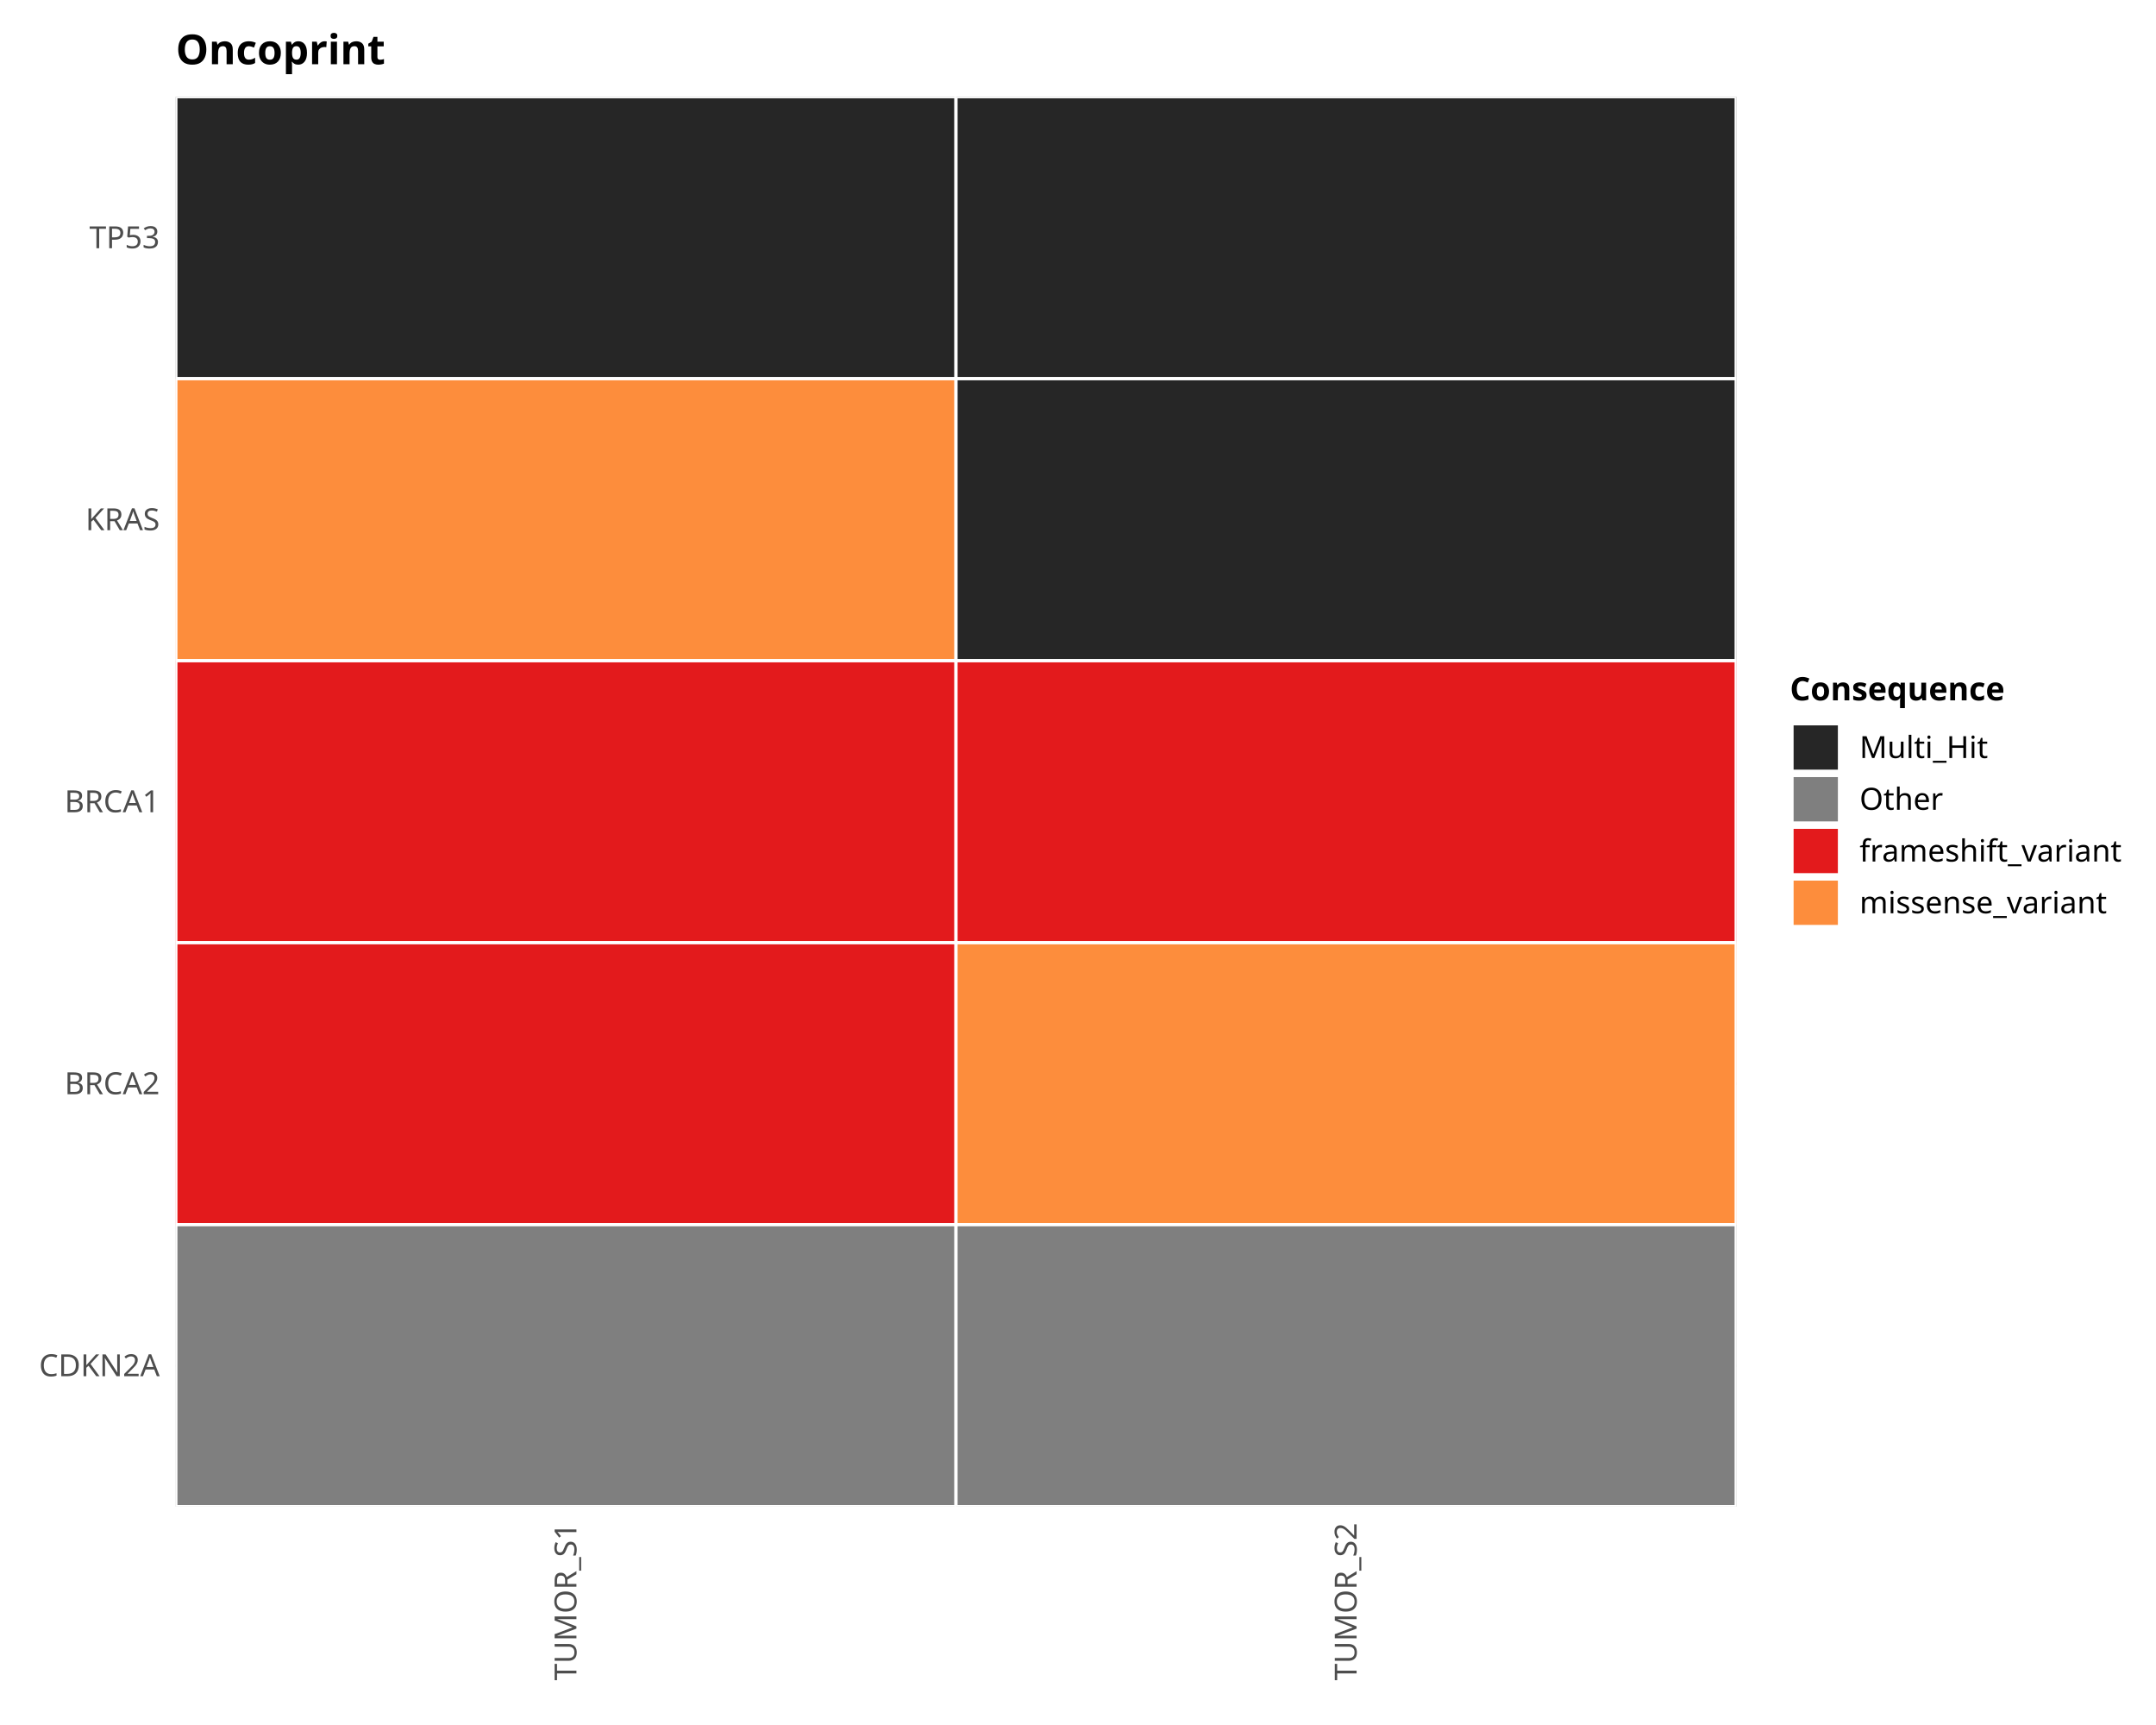
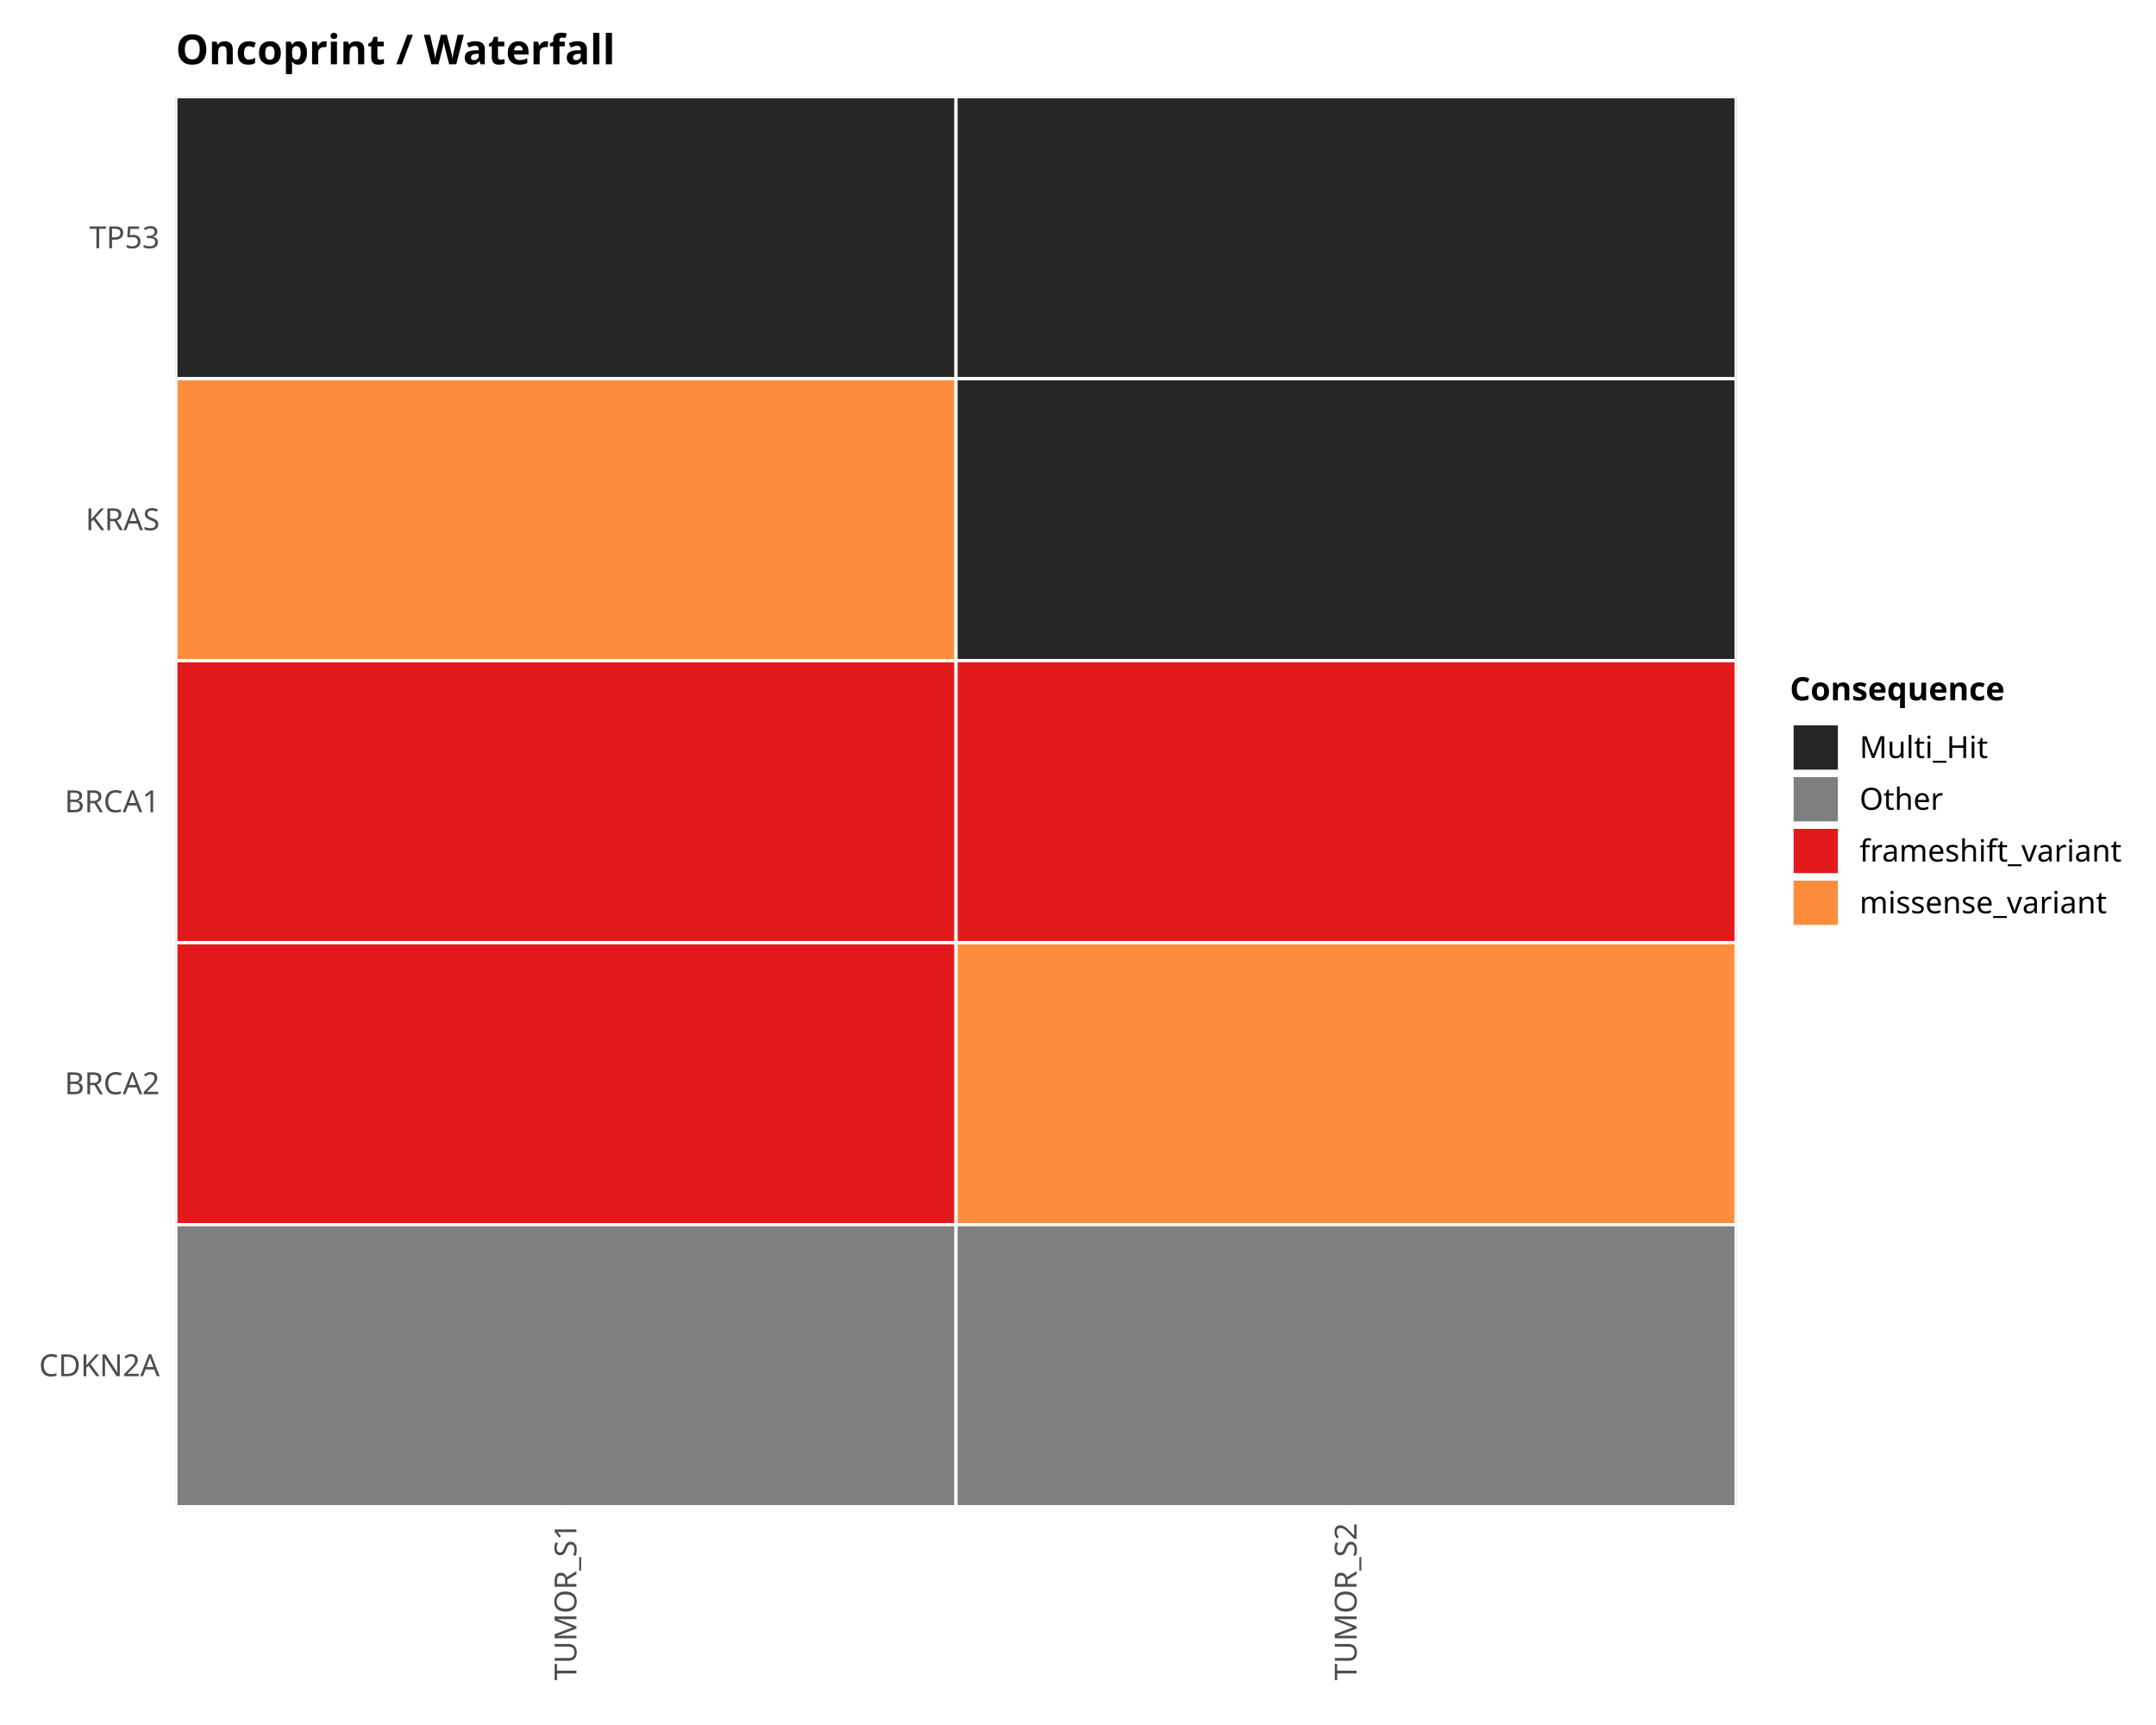
<svg xmlns="http://www.w3.org/2000/svg" class="svglite" data-engine-version="2.0" width="720.00pt" height="576.00pt" viewBox="0 0 720.00 576.00">
  <defs>
    <style type="text/css">
    .svglite line, .svglite polyline, .svglite polygon, .svglite path, .svglite rect, .svglite circle {
      fill: none;
      stroke: #000000;
      stroke-linecap: round;
      stroke-linejoin: round;
      stroke-miterlimit: 10.00;
    }
  </style>
  </defs>
  <rect width="100%" height="100%" style="stroke: none; fill: #FFFFFF;" />
  <defs>
    <clipPath id="cpMC4wMHw3MjAuMDB8MC4wMHw1NzYuMDA=">
      <rect x="0.00" y="0.00" width="720.00" height="576.00" />
    </clipPath>
  </defs>
  <g clip-path="url(#cpMC4wMHw3MjAuMDB8MC4wMHw1NzYuMDA=)">
    <rect x="0.00" y="0.00" width="720.00" height="576.00" style="stroke-width: 1.16; stroke: none; fill: #FFFFFF;" />
  </g>
  <defs>
    <clipPath id="cpNTguNzJ8NTc5LjgwfDMyLjI5fDUwMy4xMQ==">
      <rect x="58.72" y="32.29" width="521.07" height="470.82" />
    </clipPath>
  </defs>
  <g clip-path="url(#cpNTguNzJ8NTc5LjgwfDMyLjI5fDUwMy4xMQ==)">
    <polyline points="58.72,79.37 579.80,79.37 " style="stroke-width: 0.85; stroke: #EBEBEB; stroke-linecap: butt;" />
    <polyline points="58.72,173.53 579.80,173.53 " style="stroke-width: 0.85; stroke: #EBEBEB; stroke-linecap: butt;" />
    <polyline points="58.72,267.70 579.80,267.70 " style="stroke-width: 0.85; stroke: #EBEBEB; stroke-linecap: butt;" />
    <polyline points="58.72,361.86 579.80,361.86 " style="stroke-width: 0.85; stroke: #EBEBEB; stroke-linecap: butt;" />
    <polyline points="58.72,456.03 579.80,456.03 " style="stroke-width: 0.85; stroke: #EBEBEB; stroke-linecap: butt;" />
    <polyline points="188.99,503.11 188.99,32.29 " style="stroke-width: 0.85; stroke: #EBEBEB; stroke-linecap: butt;" />
    <polyline points="449.53,503.11 449.53,32.29 " style="stroke-width: 0.85; stroke: #EBEBEB; stroke-linecap: butt;" />
    <rect x="58.72" y="32.29" width="260.54" height="94.16" style="stroke-width: 1.07; stroke: #FFFFFF; stroke-linecap: butt; stroke-linejoin: miter; fill: #262626;" />
    <rect x="58.72" y="126.45" width="260.54" height="94.16" style="stroke-width: 1.07; stroke: #FFFFFF; stroke-linecap: butt; stroke-linejoin: miter; fill: #FD8D3C;" />
    <rect x="58.72" y="220.62" width="260.54" height="94.16" style="stroke-width: 1.07; stroke: #FFFFFF; stroke-linecap: butt; stroke-linejoin: miter; fill: #E31A1C;" />
    <rect x="58.72" y="314.78" width="260.54" height="94.16" style="stroke-width: 1.07; stroke: #FFFFFF; stroke-linecap: butt; stroke-linejoin: miter; fill: #E31A1C;" />
    <rect x="58.72" y="408.94" width="260.54" height="94.16" style="stroke-width: 1.07; stroke: #FFFFFF; stroke-linecap: butt; stroke-linejoin: miter; fill: #7F7F7F;" />
    <rect x="319.26" y="32.29" width="260.54" height="94.16" style="stroke-width: 1.07; stroke: #FFFFFF; stroke-linecap: butt; stroke-linejoin: miter; fill: #262626;" />
    <rect x="319.26" y="126.45" width="260.54" height="94.16" style="stroke-width: 1.07; stroke: #FFFFFF; stroke-linecap: butt; stroke-linejoin: miter; fill: #262626;" />
    <rect x="319.26" y="220.62" width="260.54" height="94.16" style="stroke-width: 1.07; stroke: #FFFFFF; stroke-linecap: butt; stroke-linejoin: miter; fill: #E31A1C;" />
    <rect x="319.26" y="314.78" width="260.54" height="94.16" style="stroke-width: 1.07; stroke: #FFFFFF; stroke-linecap: butt; stroke-linejoin: miter; fill: #FD8D3C;" />
    <rect x="319.26" y="408.94" width="260.54" height="94.16" style="stroke-width: 1.07; stroke: #FFFFFF; stroke-linecap: butt; stroke-linejoin: miter; fill: #7F7F7F;" />
  </g>
  <g clip-path="url(#cpMC4wMHw3MjAuMDB8MC4wMHw1NzYuMDA=)">
    <text x="53.34" y="82.88" text-anchor="end" style="font-size: 10.20px; fill: #4D4D4D; font-family: sans;" textLength="24.38px" lengthAdjust="spacingAndGlyphs">TP53</text>
    <text x="53.34" y="177.04" text-anchor="end" style="font-size: 10.20px; fill: #4D4D4D; font-family: sans;" textLength="27.78px" lengthAdjust="spacingAndGlyphs">KRAS</text>
    <text x="53.34" y="271.21" text-anchor="end" style="font-size: 10.20px; fill: #4D4D4D; font-family: sans;" textLength="34.02px" lengthAdjust="spacingAndGlyphs">BRCA1</text>
    <text x="53.34" y="365.37" text-anchor="end" style="font-size: 10.20px; fill: #4D4D4D; font-family: sans;" textLength="34.02px" lengthAdjust="spacingAndGlyphs">BRCA2</text>
    <text x="53.34" y="459.54" text-anchor="end" style="font-size: 10.20px; fill: #4D4D4D; font-family: sans;" textLength="41.39px" lengthAdjust="spacingAndGlyphs">CDKN2A</text>
    <text transform="translate(192.50,508.49) rotate(-90)" text-anchor="end" style="font-size: 10.20px; fill: #4D4D4D; font-family: sans;" textLength="55.56px" lengthAdjust="spacingAndGlyphs">TUMOR_S1</text>
    <text transform="translate(453.04,508.49) rotate(-90)" text-anchor="end" style="font-size: 10.20px; fill: #4D4D4D; font-family: sans;" textLength="55.56px" lengthAdjust="spacingAndGlyphs">TUMOR_S2</text>
    <text x="597.73" y="233.86" style="font-size: 10.80px; font-weight: bold; font-family: sans;" textLength="66.67px" lengthAdjust="spacingAndGlyphs">Consequence</text>
    <rect x="598.44" y="241.67" width="15.86" height="15.86" style="stroke-width: 1.07; stroke: #FFFFFF; stroke-linecap: butt; stroke-linejoin: miter; fill: #262626;" />
    <rect x="598.44" y="258.95" width="15.86" height="15.86" style="stroke-width: 1.07; stroke: #FFFFFF; stroke-linecap: butt; stroke-linejoin: miter; fill: #7F7F7F;" />
    <rect x="598.44" y="276.23" width="15.86" height="15.86" style="stroke-width: 1.07; stroke: #FFFFFF; stroke-linecap: butt; stroke-linejoin: miter; fill: #E31A1C;" />
    <rect x="598.44" y="293.51" width="15.86" height="15.86" style="stroke-width: 1.07; stroke: #FFFFFF; stroke-linecap: butt; stroke-linejoin: miter; fill: #FD8D3C;" />
    <text x="620.99" y="253.11" style="font-size: 10.20px; font-family: sans;" textLength="39.68px" lengthAdjust="spacingAndGlyphs">Multi_Hit</text>
    <text x="620.99" y="270.39" style="font-size: 10.20px; font-family: sans;" textLength="25.51px" lengthAdjust="spacingAndGlyphs">Other</text>
    <text x="620.99" y="287.67" style="font-size: 10.20px; font-family: sans;" textLength="81.08px" lengthAdjust="spacingAndGlyphs">frameshift_variant</text>
    <text x="620.99" y="304.95" style="font-size: 10.20px; font-family: sans;" textLength="79.39px" lengthAdjust="spacingAndGlyphs">missense_variant</text>
-     <text x="58.72" y="21.45" style="font-size: 13.80px; font-weight: bold; font-family: sans;" textLength="59.84px" lengthAdjust="spacingAndGlyphs">Oncoprint</text>
+     <text x="58.72" y="21.45" style="font-size: 13.80px; font-weight: bold; font-family: sans;" textLength="125.78px" lengthAdjust="spacingAndGlyphs">Oncoprint / Waterfall</text>
  </g>
</svg>
